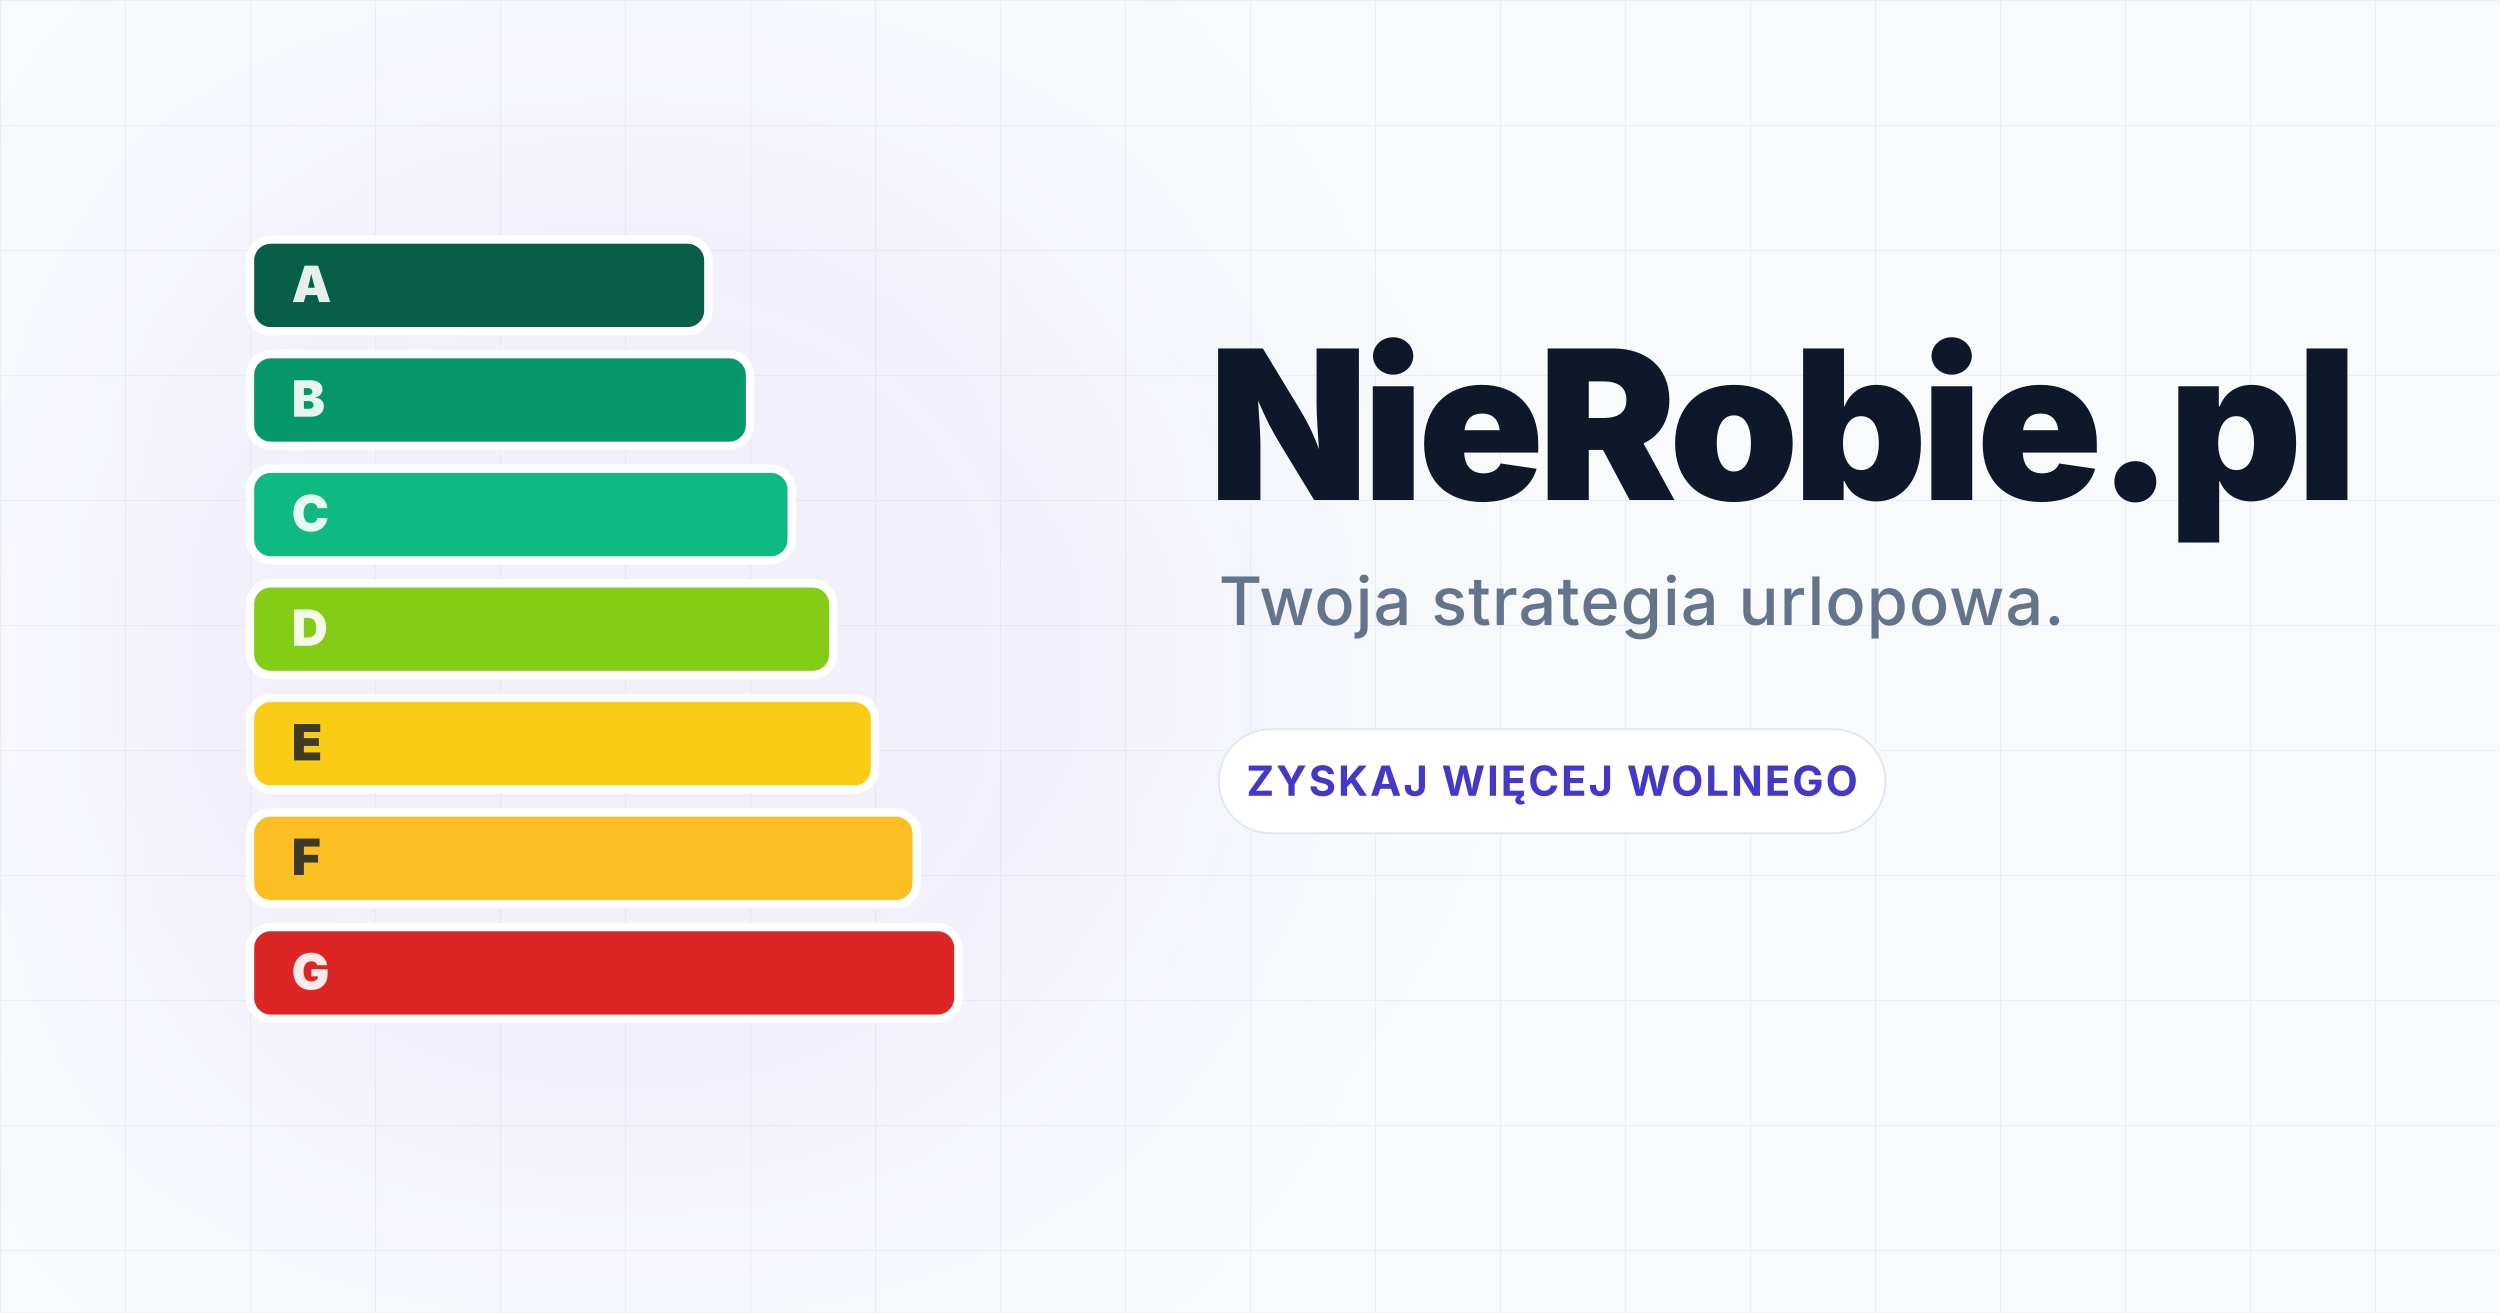
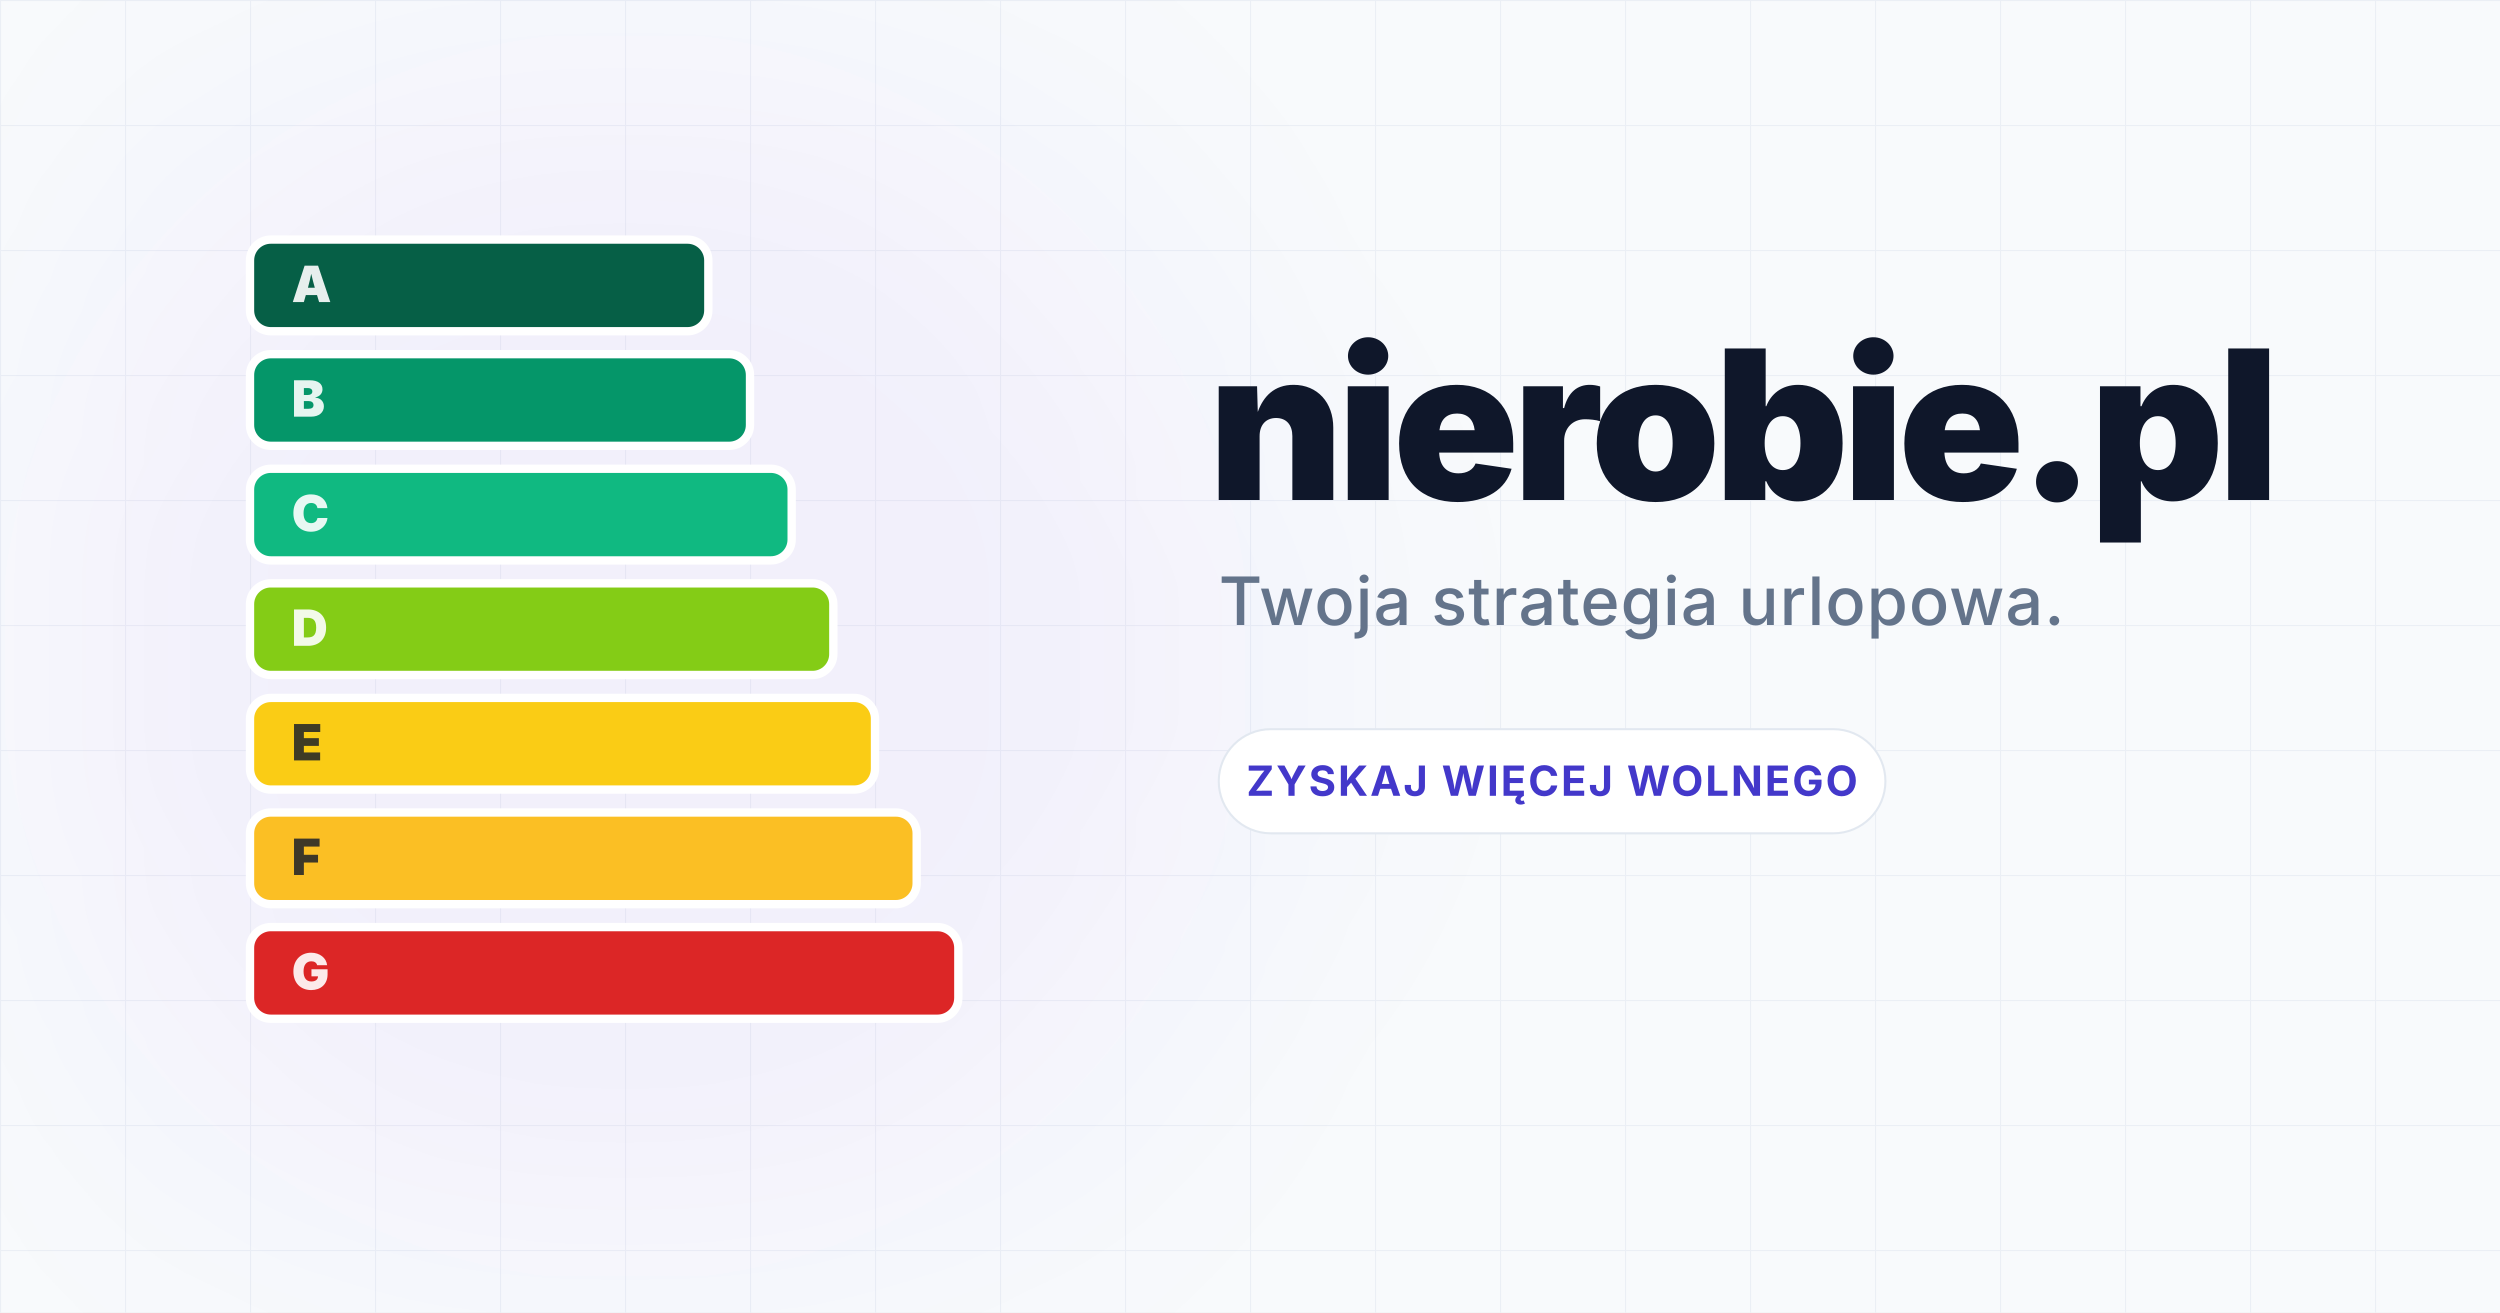
<svg xmlns="http://www.w3.org/2000/svg" width="1200" height="630" viewBox="0 0 1200 630" fill="none">
  <rect width="1200" height="630" fill="#f8fafc" />
  <pattern id="grid" x="0" y="0" width="60" height="60" patternUnits="userSpaceOnUse">
    <path d="M 60 0 L 0 0 0 60" fill="none" stroke="#e2e8f0" stroke-width="1" />
  </pattern>
  <rect width="1200" height="630" fill="url(#grid)" opacity="0.6" />
  <ellipse cx="300" cy="315" rx="300" ry="300" fill="#4f46e5" fill-opacity="0.04" filter="blur(80px)" />
  <g transform="translate(120, 115)">
    <rect x="0" y="0" width="220" height="44" rx="10" fill="#065f46" stroke="white" stroke-width="4" />
    <text x="20" y="30" text-anchor="start" font-family="system-ui, -apple-system, sans-serif" font-weight="900" font-size="24" fill="rgba(255,255,255,0.9)">A</text>
    <rect x="0" y="55" width="240" height="44" rx="10" fill="#059669" stroke="white" stroke-width="4" />
    <text x="20" y="85" text-anchor="start" font-family="system-ui, -apple-system, sans-serif" font-weight="900" font-size="24" fill="rgba(255,255,255,0.9)">B</text>
    <rect x="0" y="110" width="260" height="44" rx="10" fill="#10b981" stroke="white" stroke-width="4" />
    <text x="20" y="140" text-anchor="start" font-family="system-ui, -apple-system, sans-serif" font-weight="900" font-size="24" fill="rgba(255,255,255,0.9)">C</text>
    <rect x="0" y="165" width="280" height="44" rx="10" fill="#84cc16" stroke="white" stroke-width="4" />
    <text x="20" y="195" text-anchor="start" font-family="system-ui, -apple-system, sans-serif" font-weight="900" font-size="24" fill="rgba(255,255,255,0.9)">D</text>
    <rect x="0" y="220" width="300" height="44" rx="10" fill="#facc15" stroke="white" stroke-width="4" />
    <text x="20" y="250" text-anchor="start" font-family="system-ui, -apple-system, sans-serif" font-weight="900" font-size="24" fill="rgba(15,23,42,0.8)">E</text>
    <rect x="0" y="275" width="320" height="44" rx="10" fill="#fbbf24" stroke="white" stroke-width="4" />
    <text x="20" y="305" text-anchor="start" font-family="system-ui, -apple-system, sans-serif" font-weight="900" font-size="24" fill="rgba(15,23,42,0.8)">F</text>
    <rect x="0" y="330" width="340" height="44" rx="10" fill="#dc2626" stroke="white" stroke-width="4" />
    <text x="20" y="360" text-anchor="start" font-family="system-ui, -apple-system, sans-serif" font-weight="900" font-size="24" fill="rgba(255,255,255,0.9)">G</text>
  </g>
  <g transform="translate(580, 240)">
-     <text x="0" y="0" font-family="system-ui, -apple-system, sans-serif" font-weight="900" font-size="100" fill="#0f172a" letter-spacing="-3">NieRobie.pl</text>
+     <text x="0" y="0" font-family="system-ui, -apple-system, sans-serif" font-weight="900" font-size="100" fill="#0f172a" letter-spacing="-3">nierobie.pl</text>
    <text x="5" y="60" font-family="system-ui, -apple-system, sans-serif" font-weight="500" font-size="32" fill="#64748b" letter-spacing="0.5">Twoja strategia urlopowa.</text>
    <g transform="translate(5, 110)">
      <rect width="320" height="50" rx="25" fill="white" stroke="#e2e8f0" />
      <text x="160" y="32" text-anchor="middle" font-family="system-ui, -apple-system, sans-serif" font-weight="700" font-size="20" fill="#4338ca" letter-spacing="1">ZYSKAJ WIĘCEJ WOLNEGO</text>
    </g>
  </g>
</svg>
